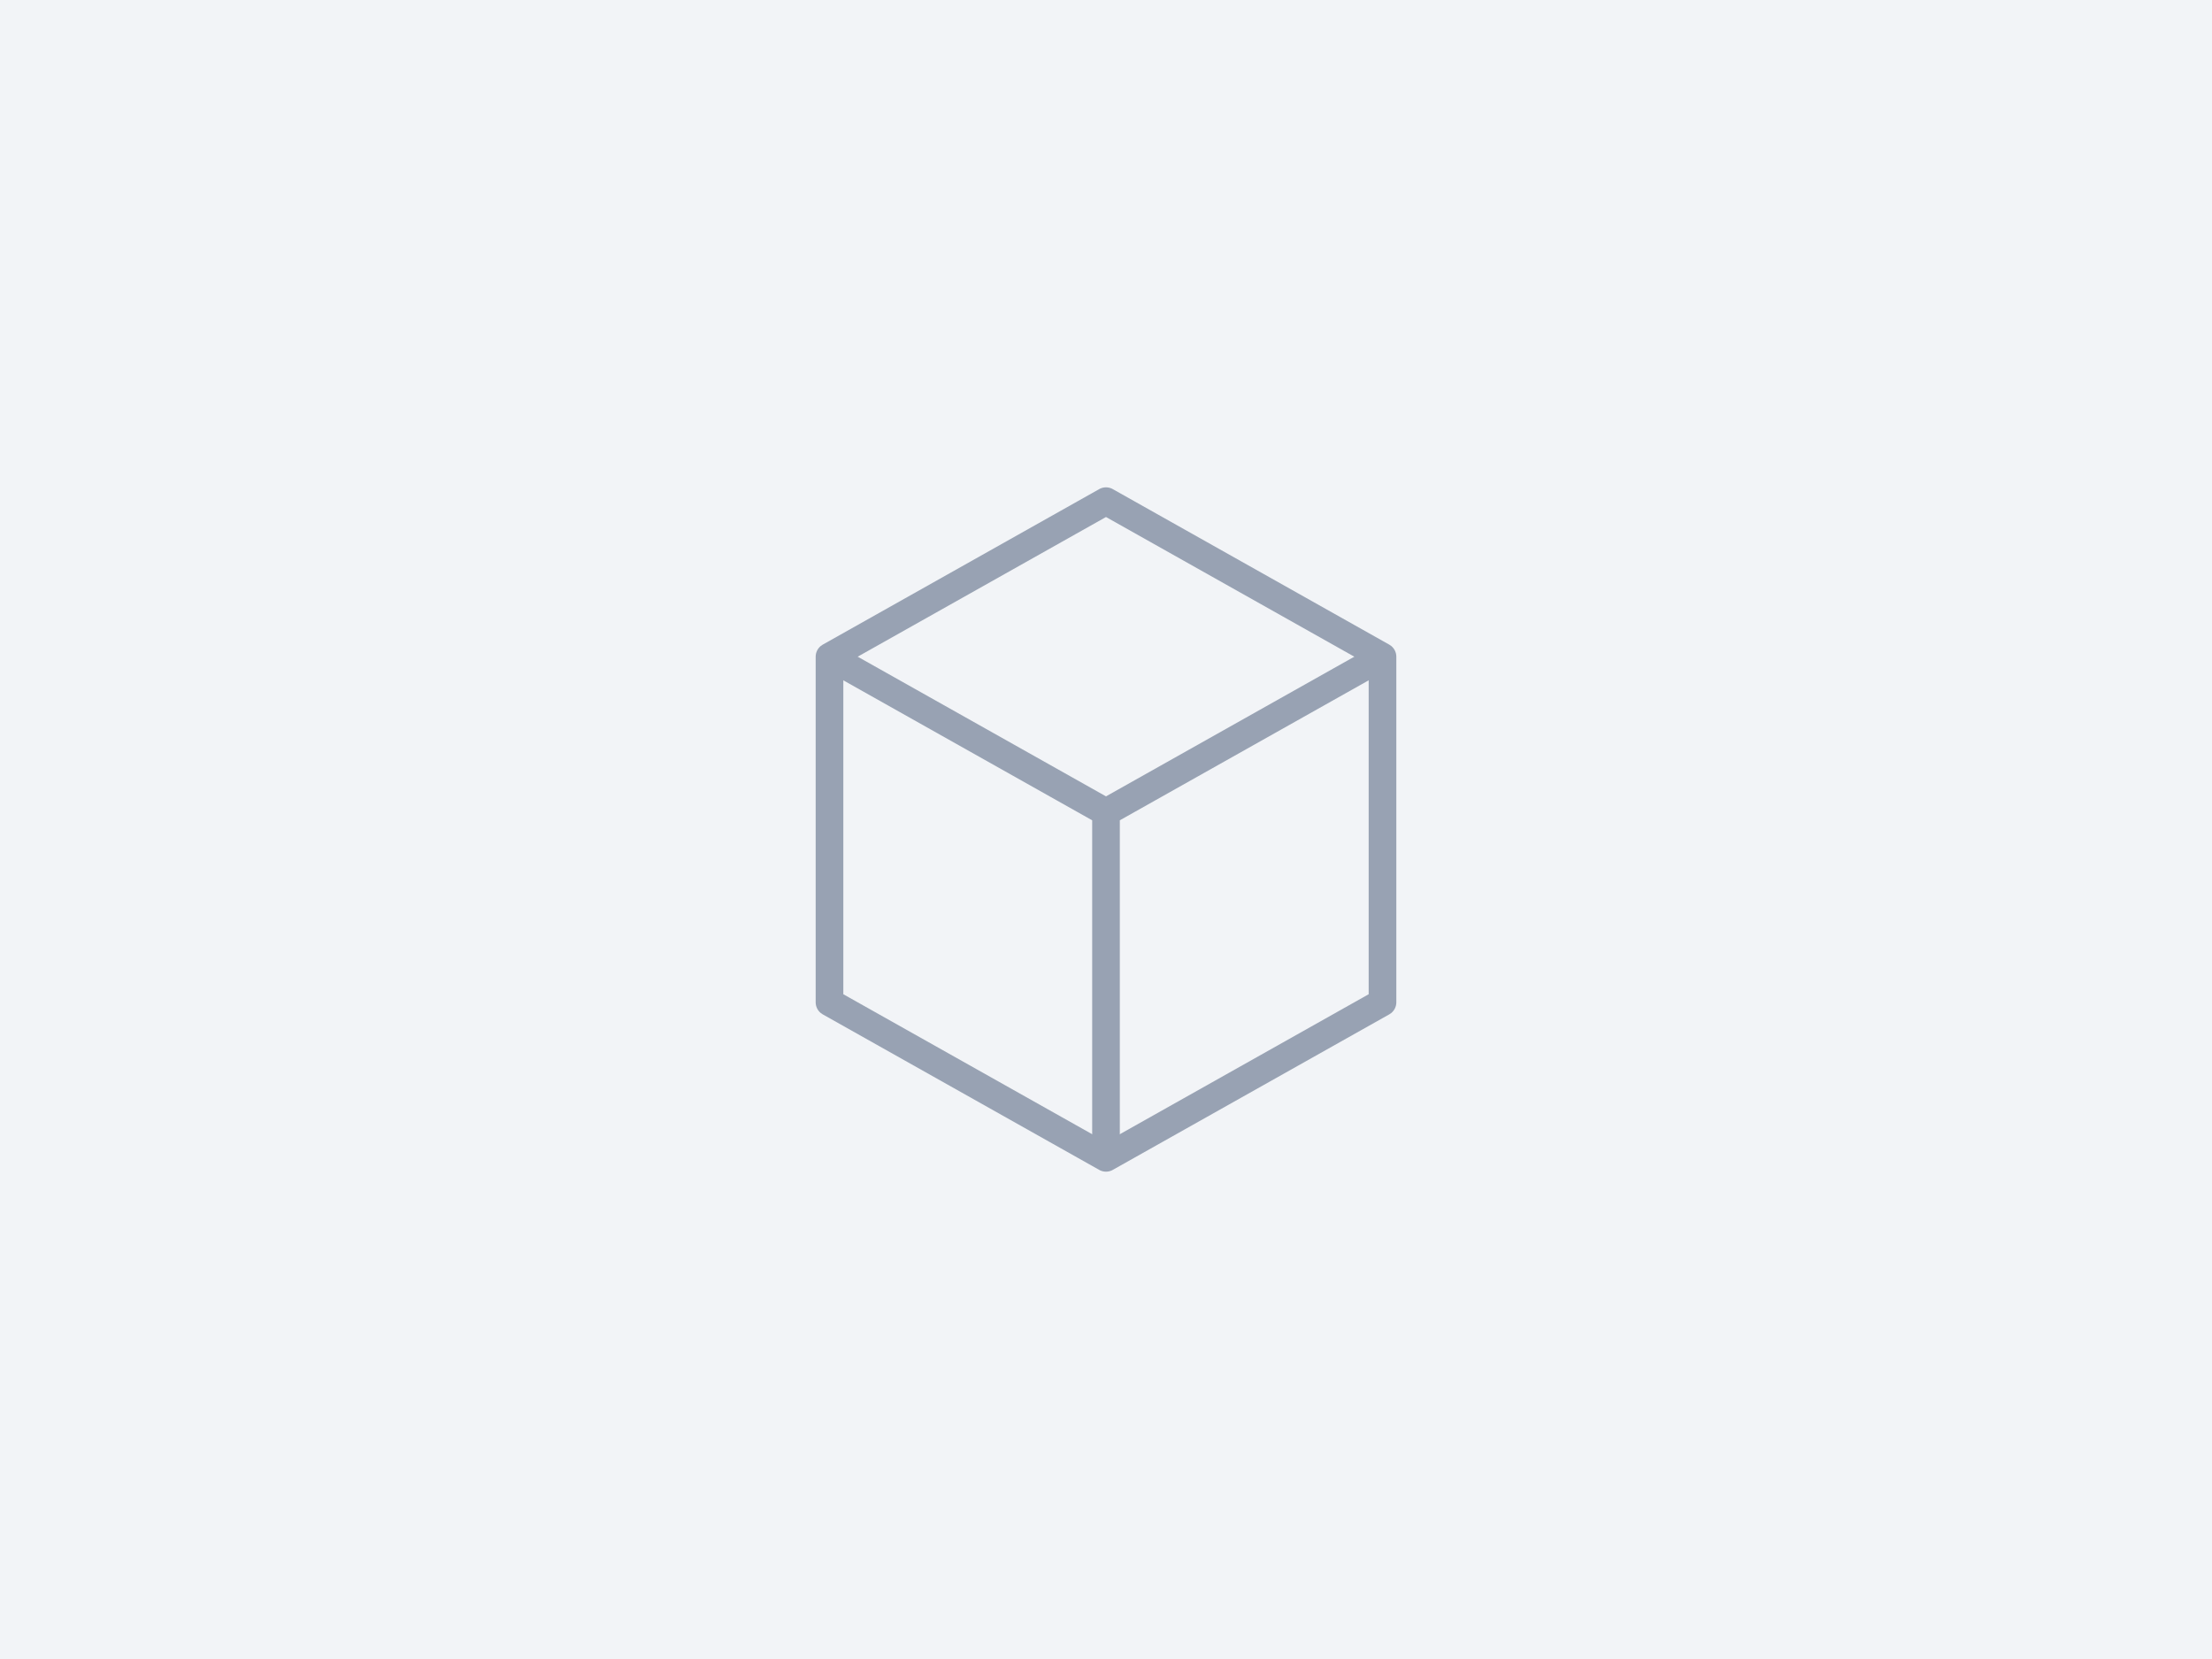
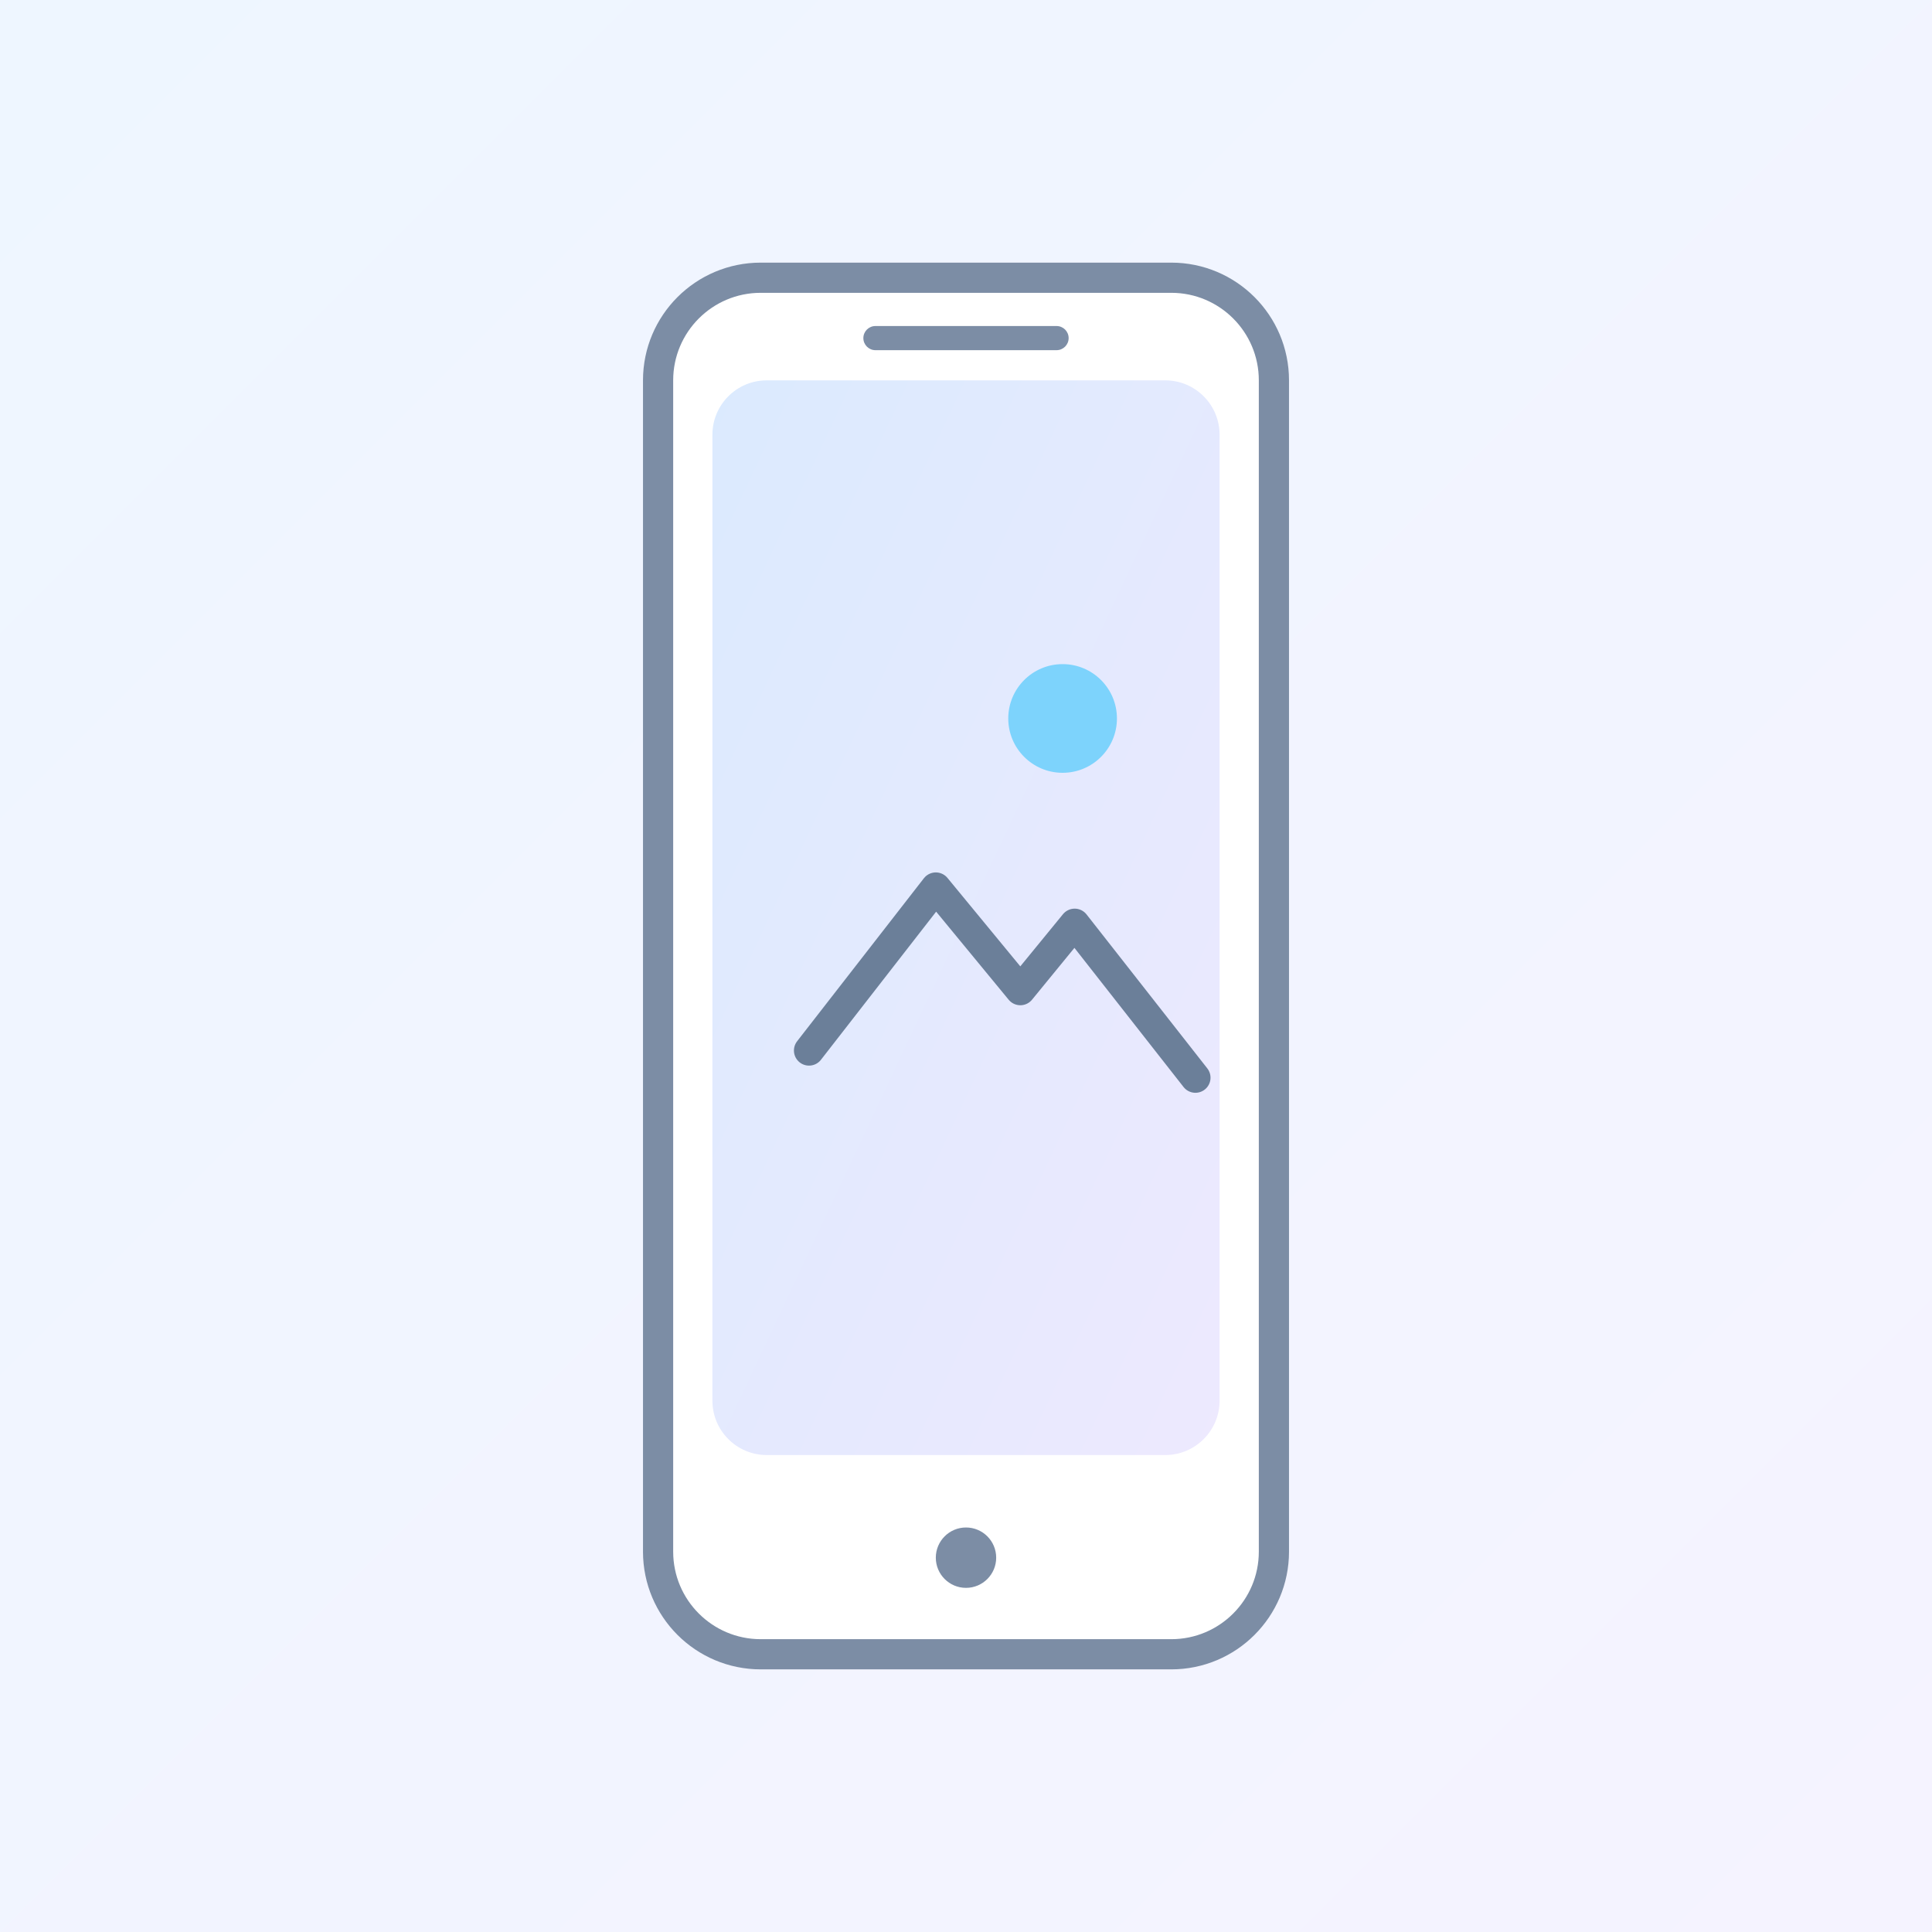
- <svg xmlns="http://www.w3.org/2000/svg" viewBox="0 0 640 480" role="img" aria-label="Chưa có ảnh sản phẩm">
-   <rect width="640" height="480" fill="#f2f4f7" />
-   <g fill="none" stroke="#98a2b3" stroke-width="8" stroke-linejoin="round">
-     <path d="m240 190 80-45 80 45v100l-80 45-80-45z" />
-     <path d="m240 190 80 45 80-45m-80 45v100" />
-   </g>
+ <svg xmlns="http://www.w3.org/2000/svg" viewBox="0 0 640 640" role="img" aria-label="Chưa có ảnh điện thoại">
+   <defs>
+     <linearGradient id="bg" x1="0" y1="0" x2="1" y2="1">
+       <stop offset="0" stop-color="#eef6ff" />
+       <stop offset="1" stop-color="#f5f3ff" />
+     </linearGradient>
+     <linearGradient id="screen" x1="0" y1="0" x2="1" y2="1">
+       <stop offset="0" stop-color="#dbeafe" />
+       <stop offset="1" stop-color="#ede9fe" />
+     </linearGradient>
+   </defs>
+   <rect width="640" height="640" fill="url(#bg)" />
+   <rect x="218" y="92" width="204" height="456" rx="34" fill="#fff" stroke="#7c8da5" stroke-width="10" />
+   <rect x="236" y="126" width="168" height="356" rx="18" fill="url(#screen)" />
+   <rect x="286" y="108" width="68" height="8" rx="4" fill="#7c8da5" />
+   <circle cx="320" cy="516" r="10" fill="#7c8da5" />
+   <path d="M268 348l42-54 28 34 18-22 40 51" fill="none" stroke="#6b7f99" stroke-width="10" stroke-linecap="round" stroke-linejoin="round" />
+   <circle cx="352" cy="238" r="18" fill="#7dd3fc" />
</svg>
